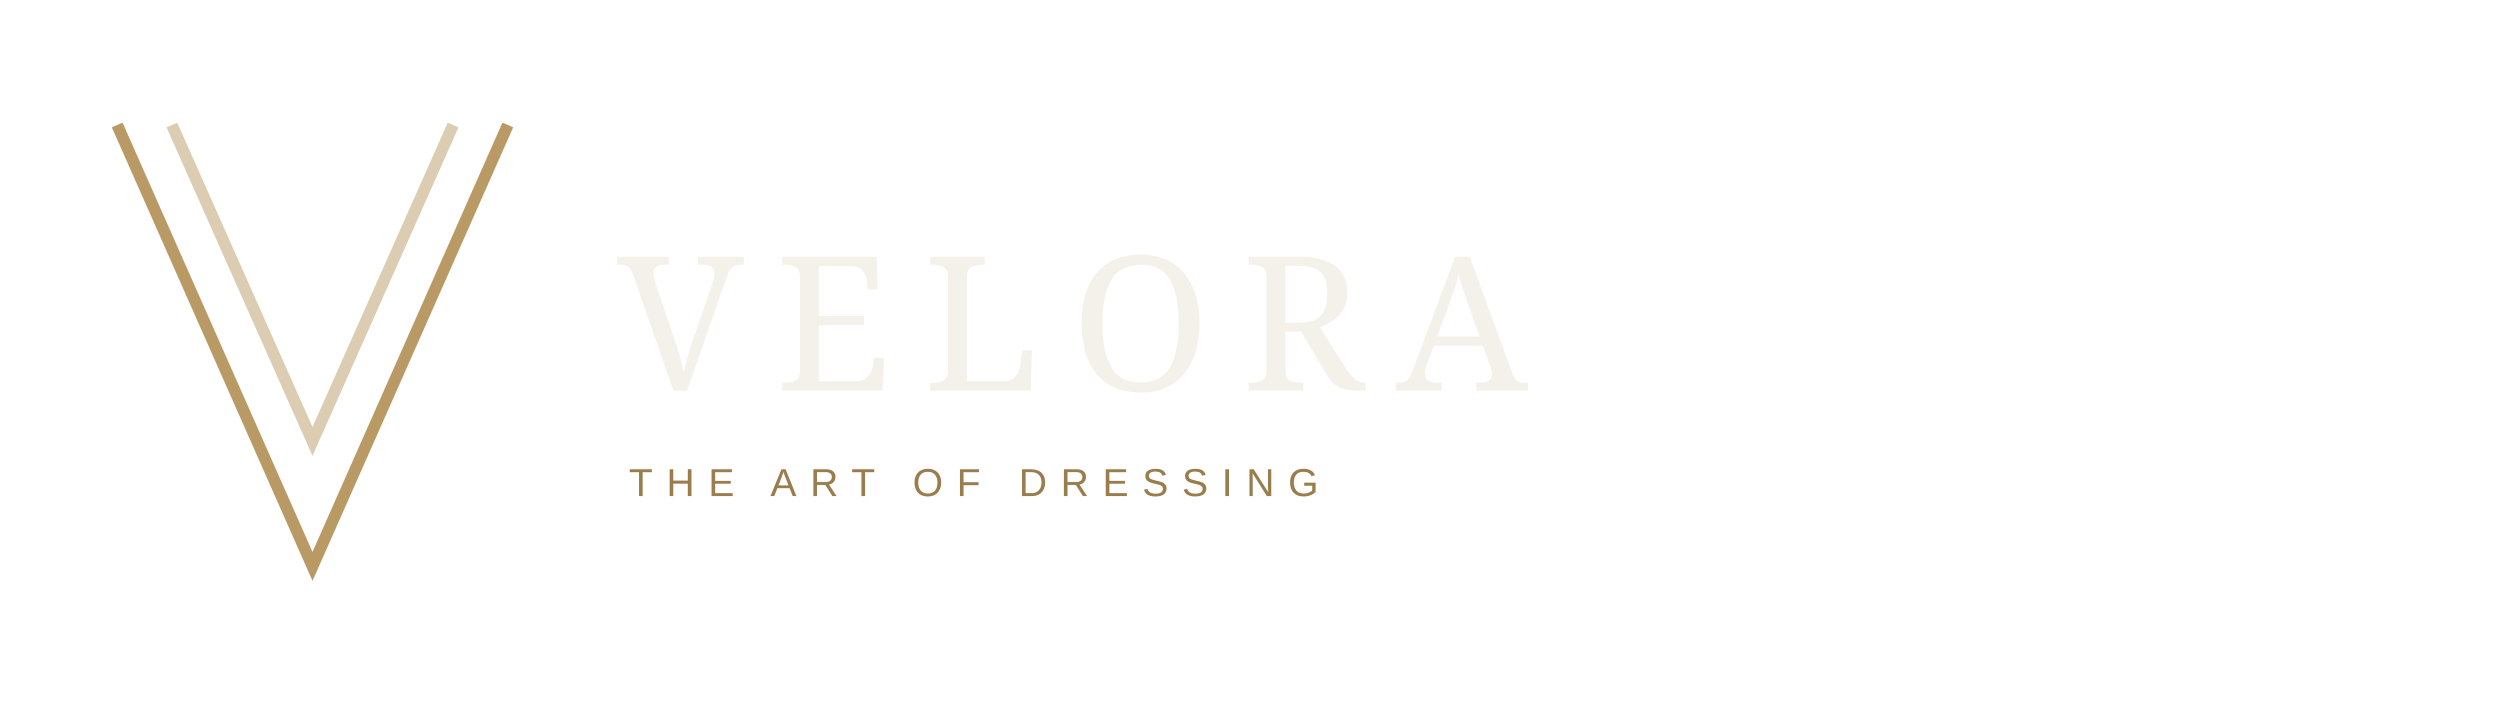
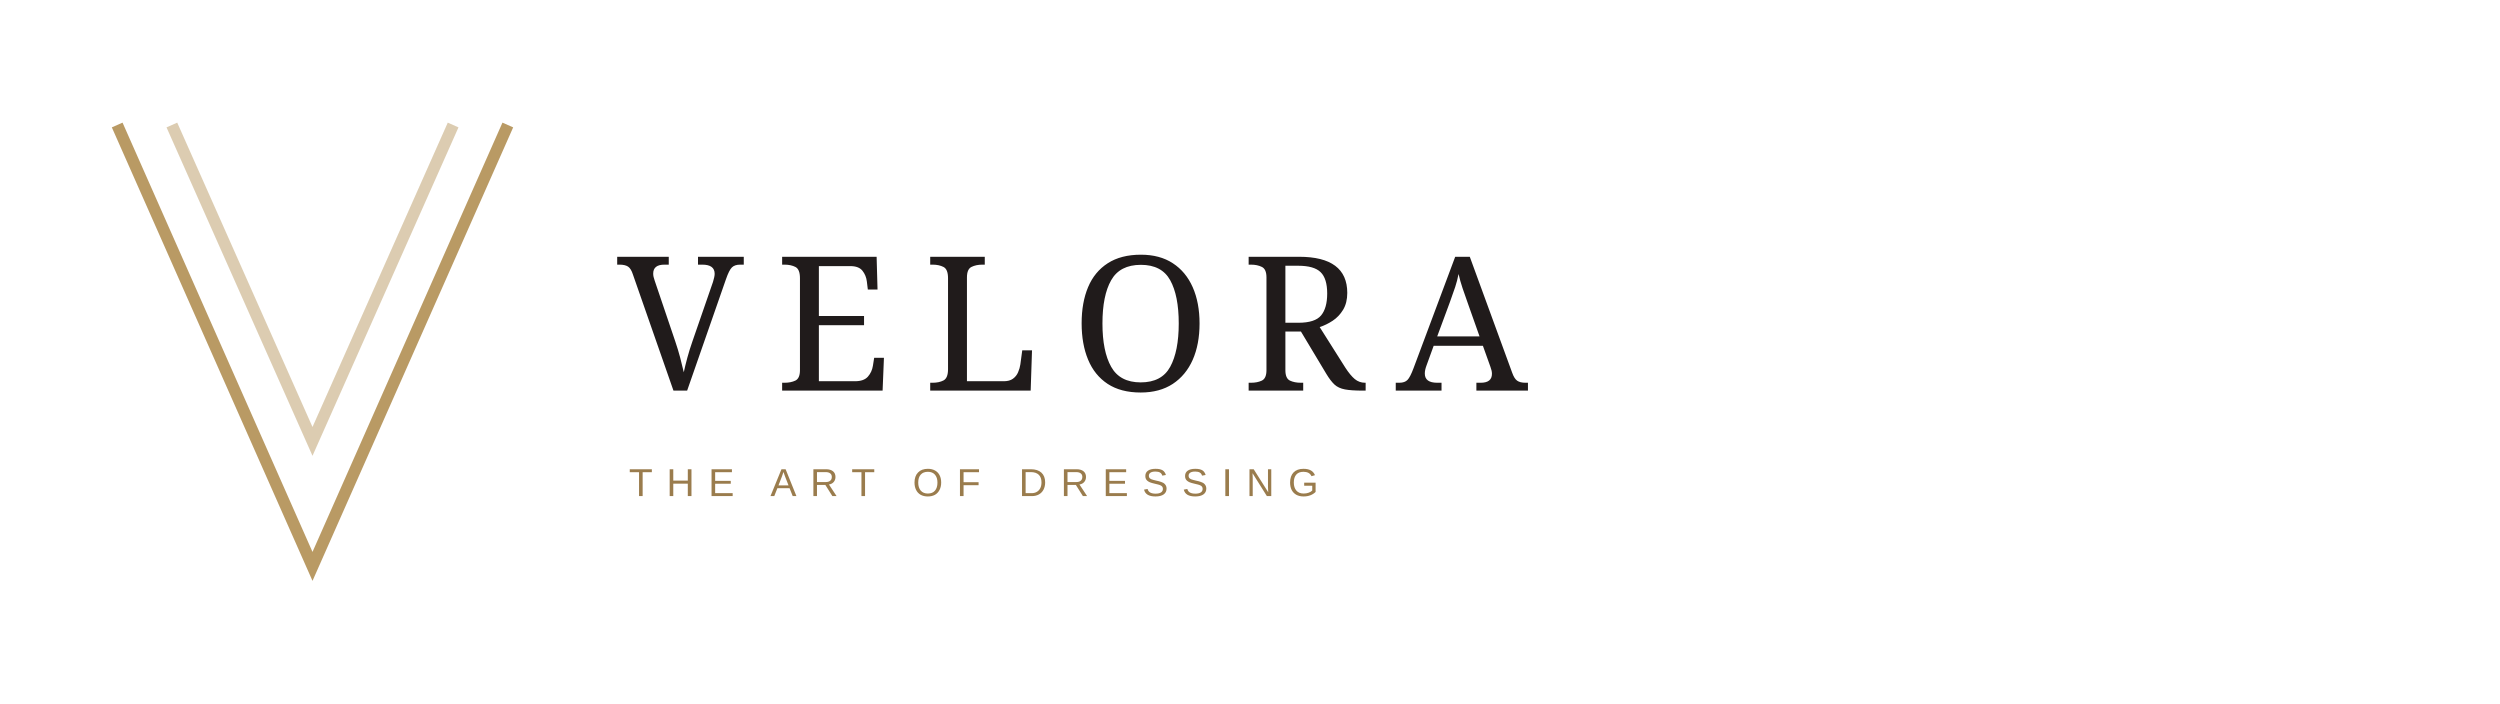
<svg xmlns="http://www.w3.org/2000/svg" viewBox="0 0 640 180">
  <g fill="none" stroke="#b99a64" stroke-width="3">
    <path d="M30 32 L80 145 L130 32" />
    <path d="M44 32 L80 113 L116 32" opacity=".5" />
  </g>
-   <text x="158" y="100" fill="#f4f1ea" font-family="Georgia,serif" font-size="48" letter-spacing="8">VELORA</text>
+   <text x="158" y="100" fill="#201b1b" font-family="Georgia,serif" font-size="48" letter-spacing="8">VELORA</text>
  <text x="161" y="127" fill="#9a7c4d" font-family="Arial,sans-serif" font-size="10" letter-spacing="3.5">THE ART OF DRESSING</text>
</svg>
